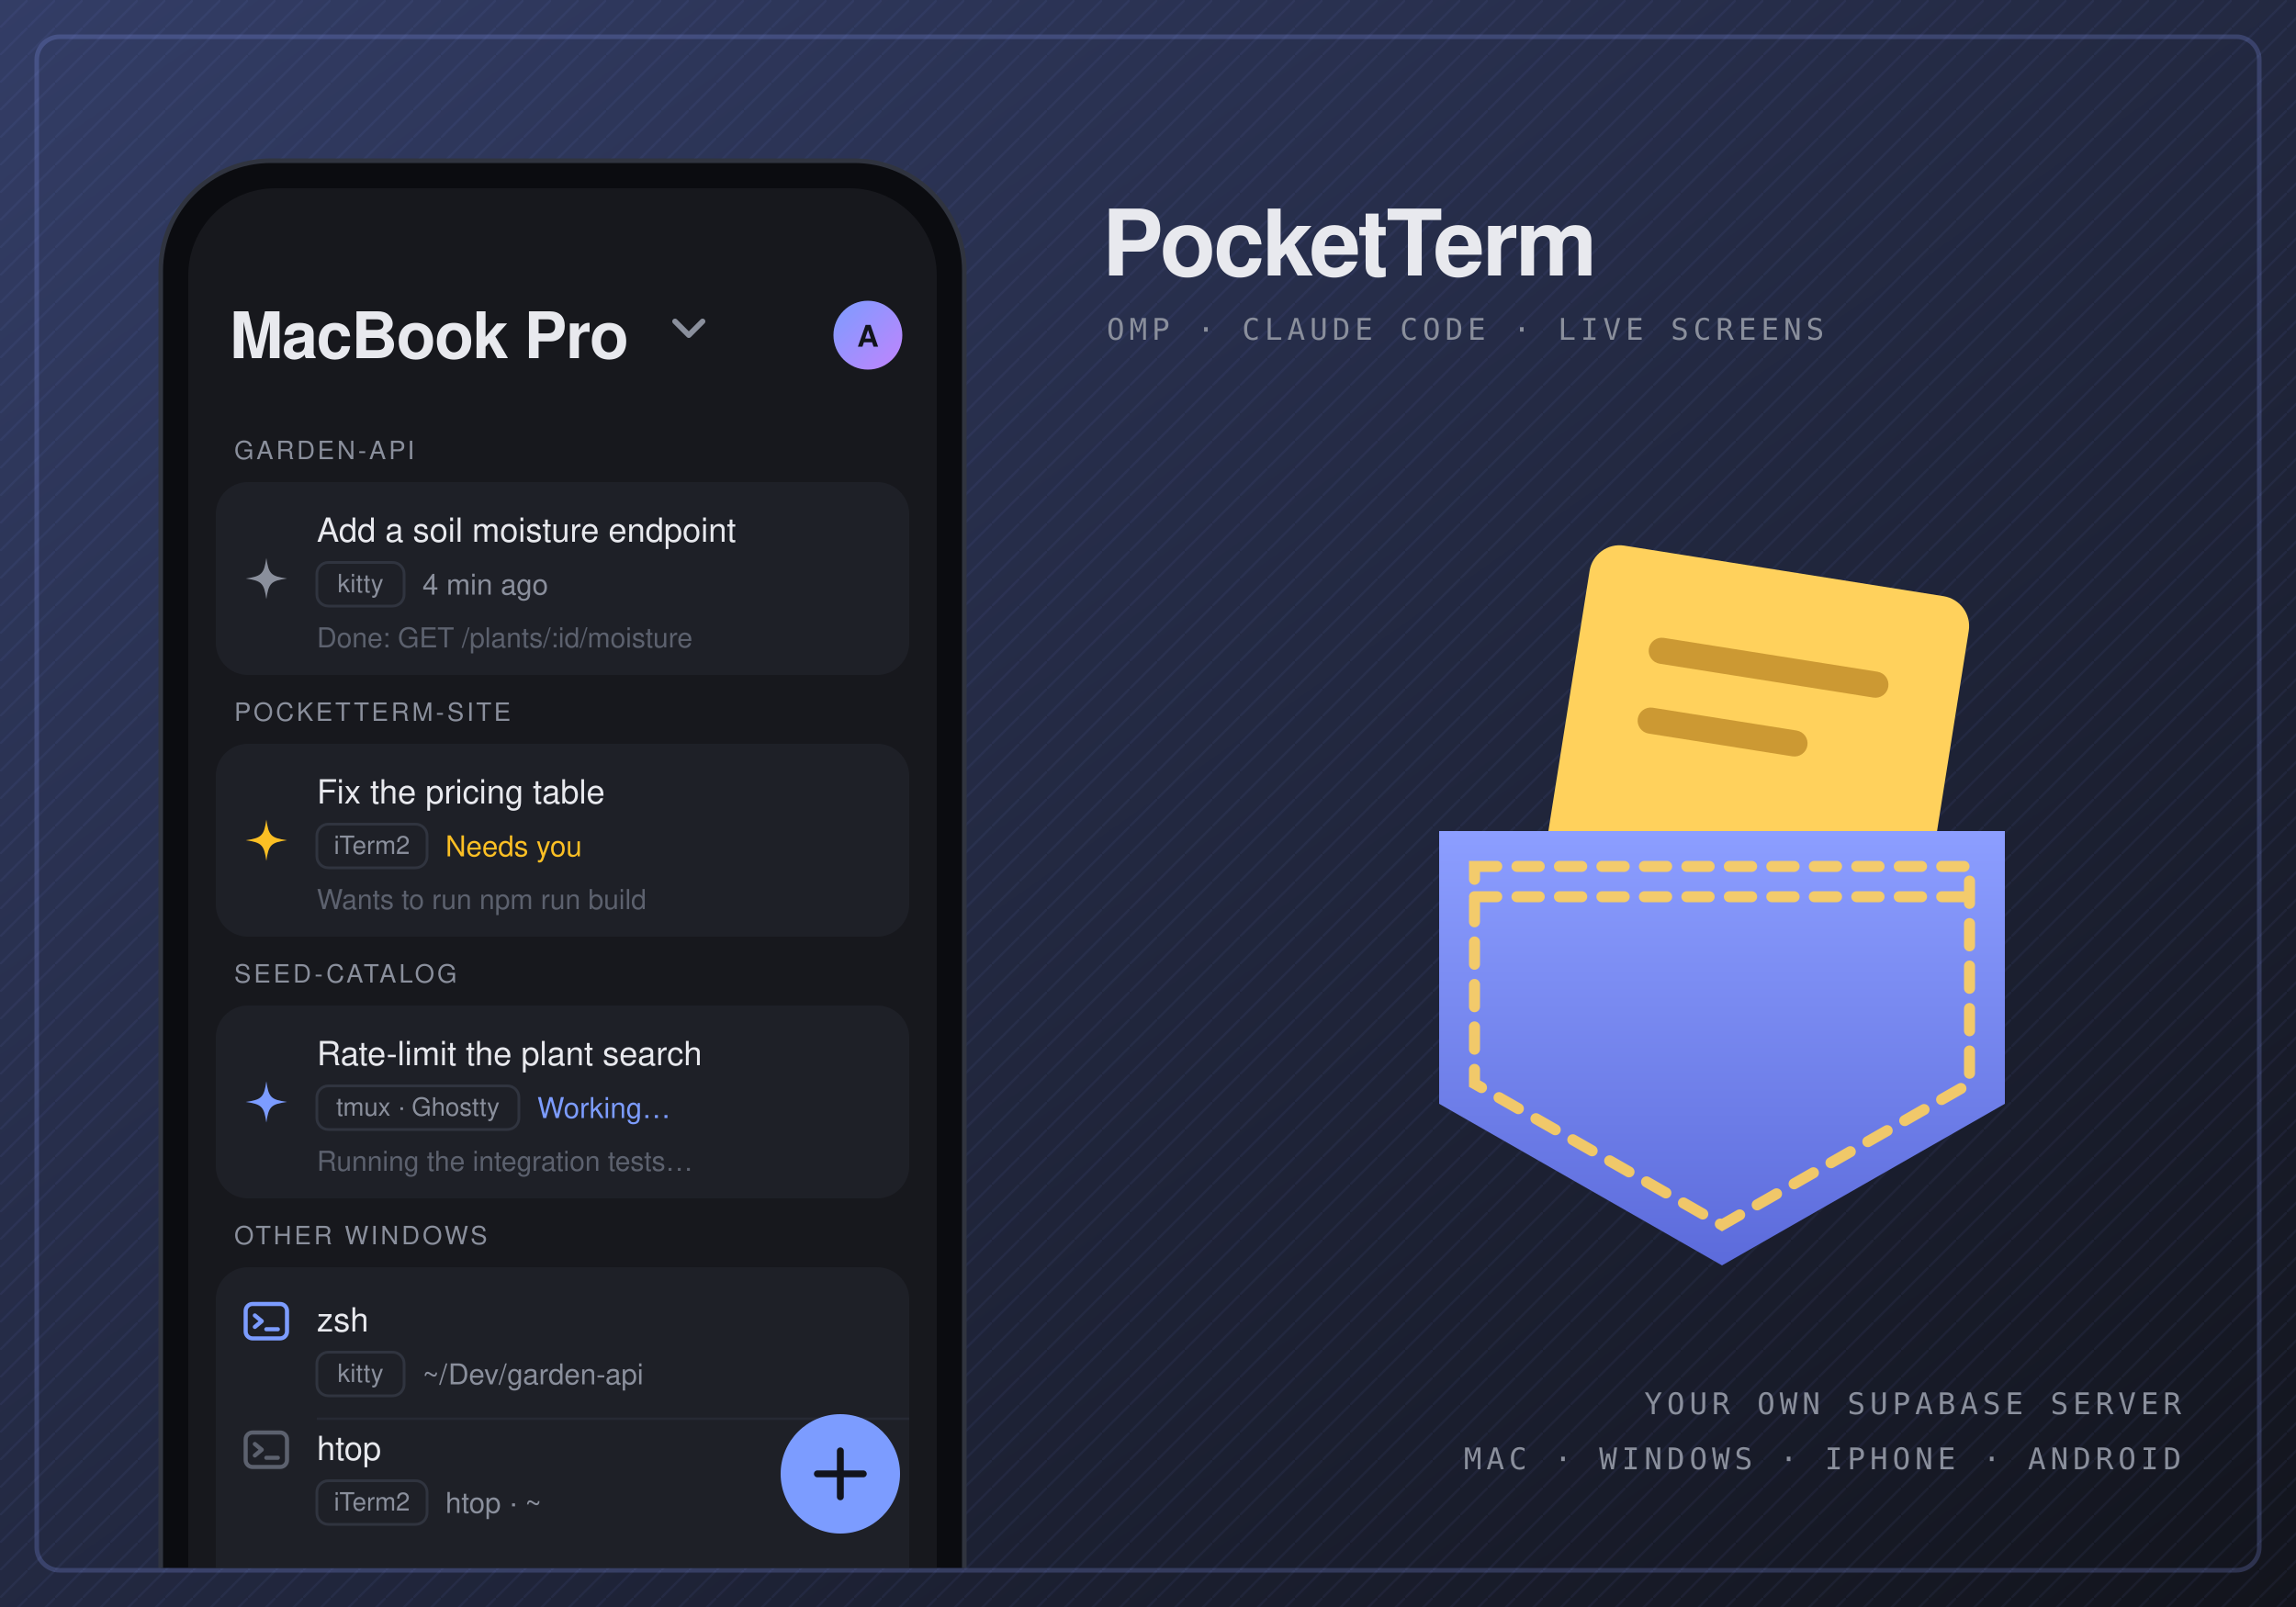
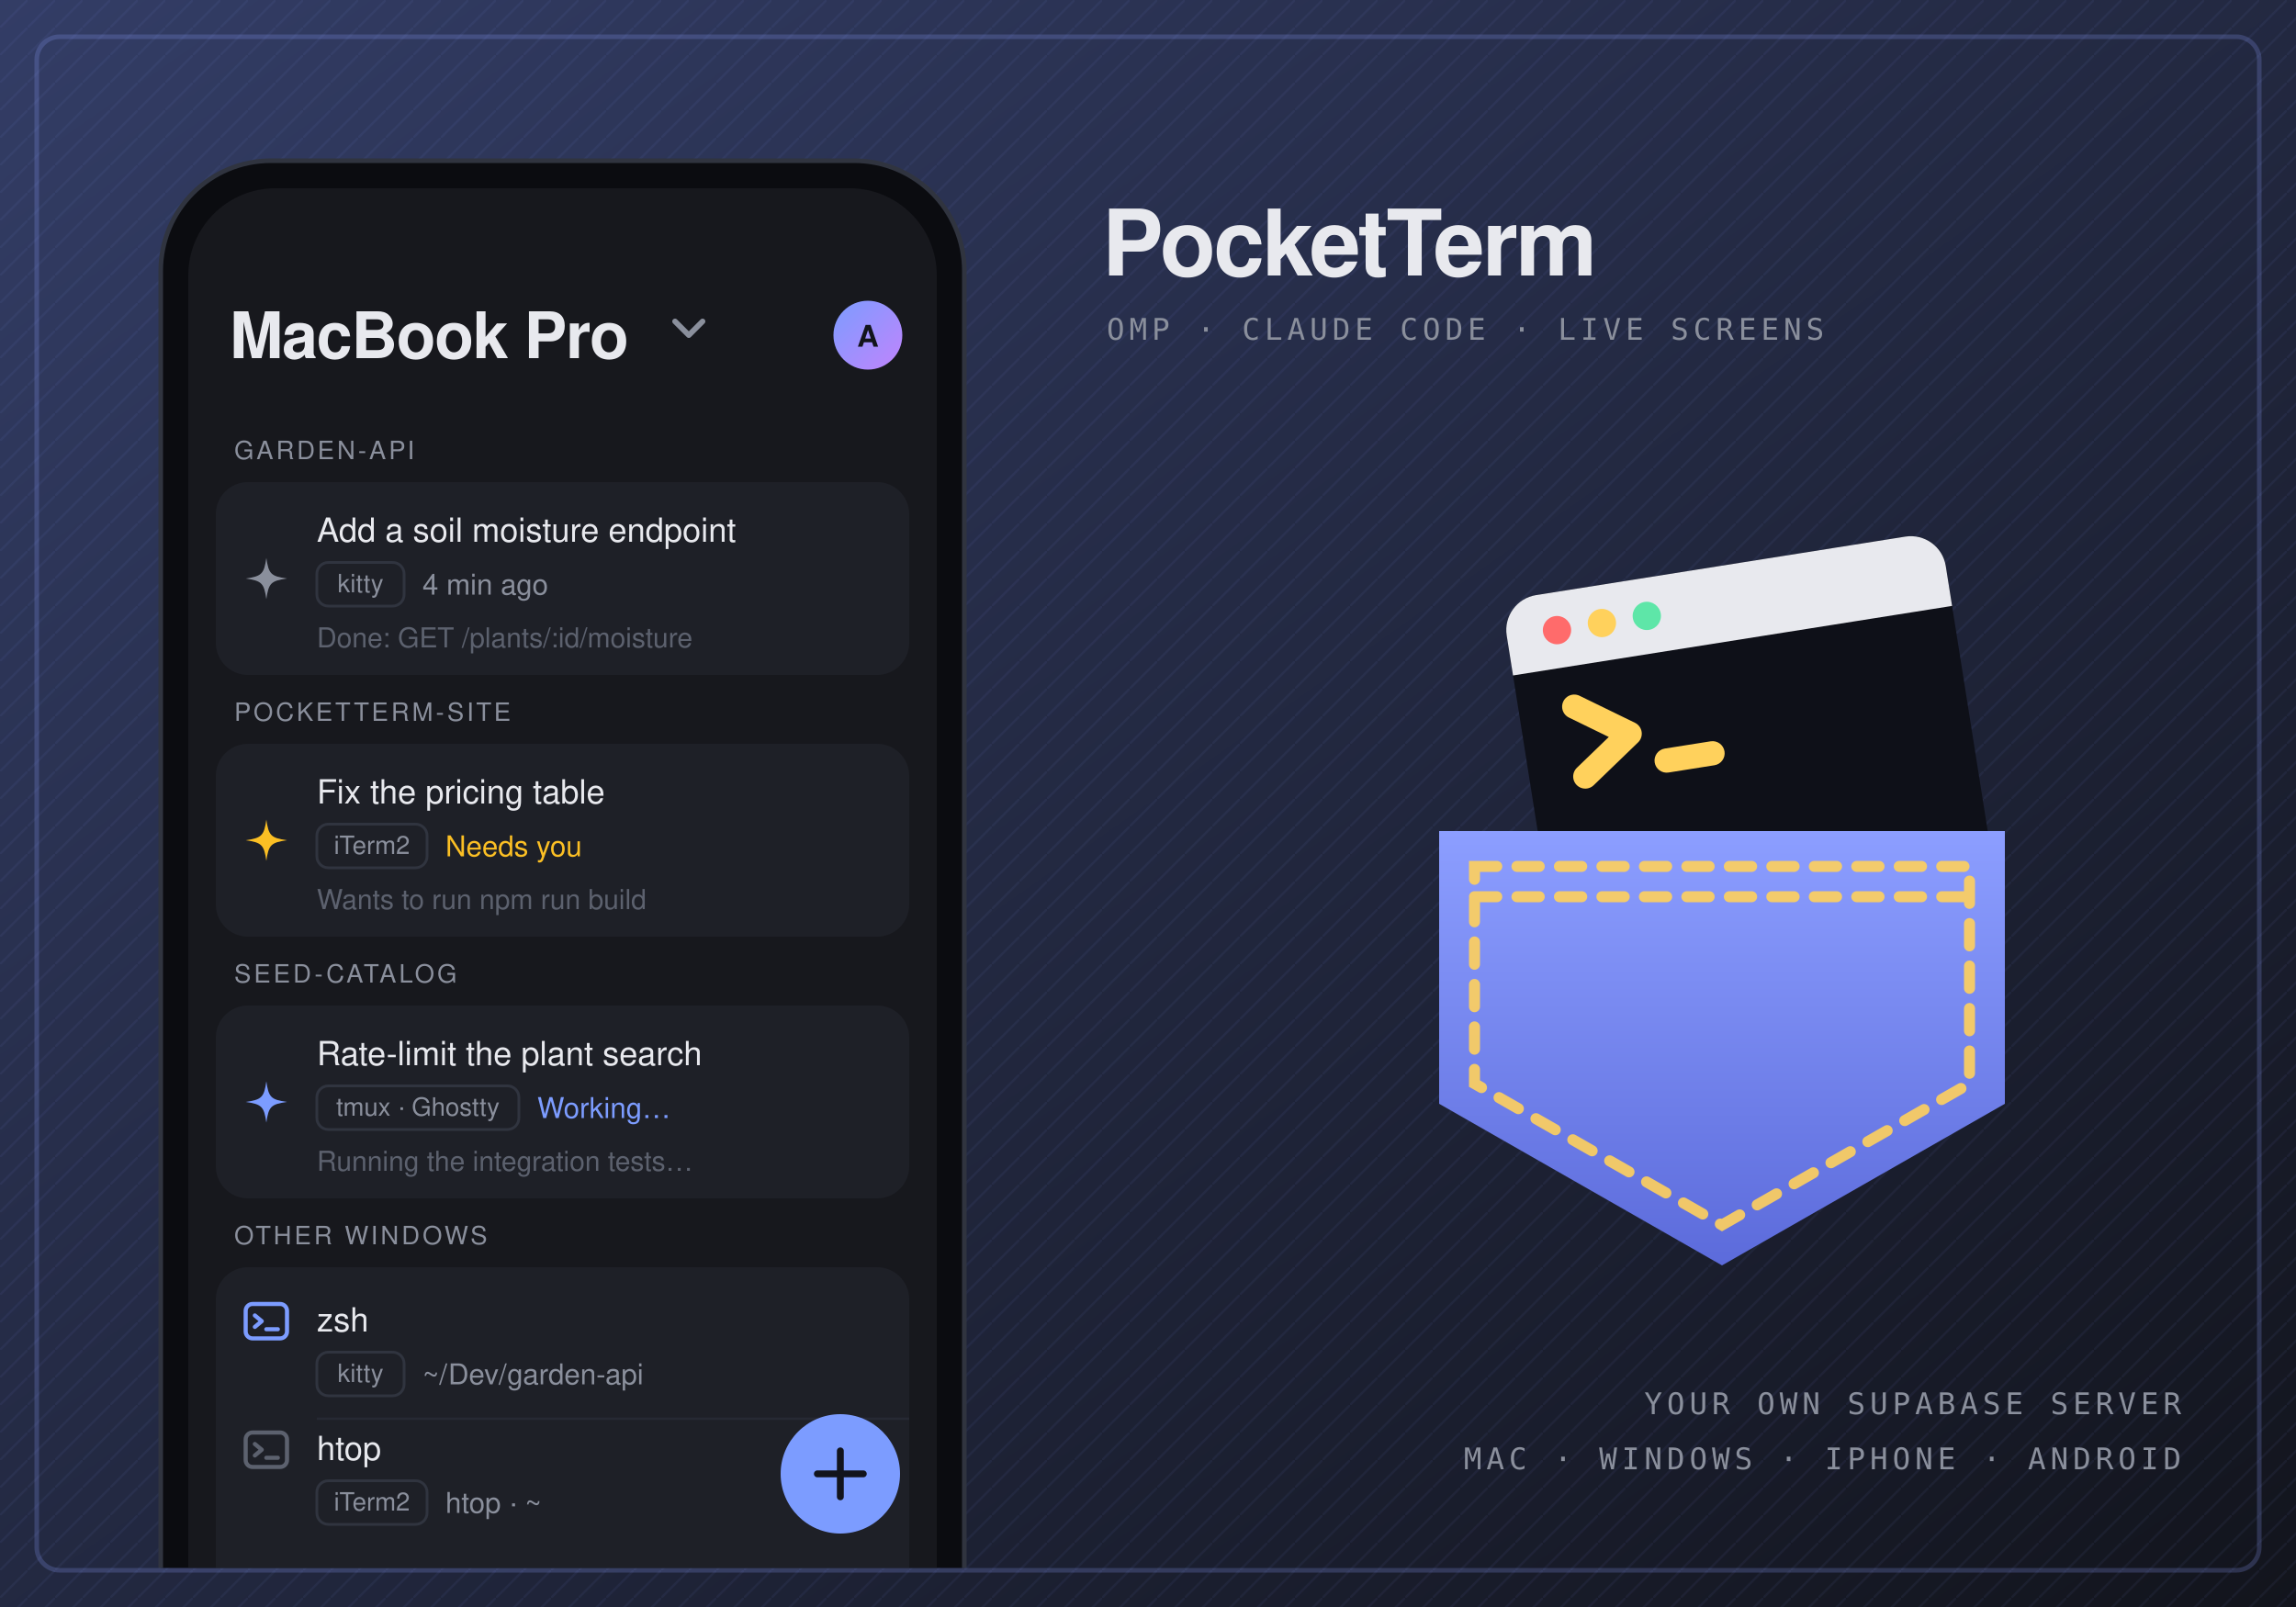
<svg xmlns="http://www.w3.org/2000/svg" viewBox="0 0 1000 700" width="1000" height="700" role="img" aria-labelledby="ptCardTitle ptCardDesc">
  <defs>
    <linearGradient id="ptBed" x1="0" y1="0" x2="1" y2="1">
      <stop offset="0" stop-color="#333D66" />
      <stop offset="1" stop-color="#12141C" />
    </linearGradient>
    <linearGradient id="ptPocket" x1="0" y1="0" x2="0" y2="1">
      <stop offset="0" stop-color="#8C9EFF" />
      <stop offset="1" stop-color="#5C6BDB" />
    </linearGradient>
    <linearGradient id="ptAvatar" x1="0" y1="0" x2="1" y2="1">
      <stop offset="0" stop-color="#7C9CFF" />
      <stop offset="1" stop-color="#C084FC" />
    </linearGradient>
    <pattern id="ptTwill" width="12" height="12" patternUnits="userSpaceOnUse">
      <path d="M0 12L12 0" stroke="#8C9EFF" stroke-width="1" opacity=".06" />
    </pattern>
    <clipPath id="ptFrame">
      <rect x="17" y="17" width="966" height="666" rx="9" />
+     </clipPath>
+     <clipPath id="ptWindow">
+       <rect x="-96.8" y="-88" width="193.6" height="176" rx="15.4" />
    </clipPath>
    <path id="ptSpark" d="M0-9C1-2 2-1 9 0C2 1 1 2 0 9C-1 2-2 1-9 0C-2-1-1-2 0-9Z" />
  </defs>
  <rect width="1000" height="700" fill="url(#ptBed)" />
  <rect width="1000" height="700" fill="url(#ptTwill)" />
  <g clip-path="url(#ptFrame)" font-family="-apple-system,BlinkMacSystemFont,'Helvetica Neue',Helvetica,Arial,sans-serif">
    <rect x="70" y="70" width="350" height="700" rx="48" fill="#0B0C10" stroke="#30343F" stroke-width="2" />
    <rect x="82" y="82" width="326" height="680" rx="38" fill="#17181D" />
    <text x="100" y="156" font-size="28" font-weight="700" letter-spacing="-.5" fill="#E8E9EE">MacBook Pro</text>
    <path d="M294 140l6 6 6-6" fill="none" stroke="#8A8F9C" stroke-width="2.4" stroke-linecap="round" stroke-linejoin="round" />
    <circle cx="378" cy="146" r="15" fill="url(#ptAvatar)" />
    <text x="378" y="151" font-size="13" font-weight="700" text-anchor="middle" fill="#12141C">A</text>
    <g font-size="11" letter-spacing="1.2" fill="#8A8F9C">
      <text x="102" y="200">GARDEN-API</text>
      <text x="102" y="314">POCKETTERM-SITE</text>
      <text x="102" y="428">SEED-CATALOG</text>
      <text x="102" y="542">OTHER WINDOWS</text>
    </g>
    <g fill="#1E2027">
      <rect x="94" y="210" width="302" height="84" rx="14" />
      <rect x="94" y="324" width="302" height="84" rx="14" />
      <rect x="94" y="438" width="302" height="84" rx="14" />
      <rect x="94" y="552" width="302" height="160" rx="14" />
    </g>
    <use href="#ptSpark" x="116" y="252" fill="#8A8F9C" />
    <use href="#ptSpark" x="116" y="366" fill="#FBBF24" />
    <use href="#ptSpark" x="116" y="480" fill="#7C9CFF" />
    <g font-size="14.5" fill="#E8E9EE">
      <text x="138" y="236">Add a soil moisture endpoint</text>
      <text x="138" y="350">Fix the pricing table</text>
      <text x="138" y="464">Rate-limit the plant search</text>
      <text x="138" y="580">zsh</text>
      <text x="138" y="636">htop</text>
    </g>
    <g fill="none" stroke="#30343F" stroke-width="1.2">
      <rect x="138" y="245" width="38" height="19" rx="5" />
      <rect x="138" y="359" width="48" height="19" rx="5" />
      <rect x="138" y="473" width="88" height="19" rx="5" />
      <rect x="138" y="589" width="38" height="19" rx="5" />
      <rect x="138" y="645" width="48" height="19" rx="5" />
    </g>
    <g font-size="11" fill="#8A8F9C" text-anchor="middle">
      <text x="157" y="258">kitty</text>
      <text x="162" y="372">iTerm2</text>
      <text x="182" y="486">tmux · Ghostty</text>
      <text x="157" y="602">kitty</text>
      <text x="162" y="658">iTerm2</text>
    </g>
    <g font-size="12.5">
      <text x="184" y="259" fill="#8A8F9C">4 min ago</text>
      <text x="194" y="373" fill="#FBBF24">Needs you</text>
      <text x="234" y="487" fill="#7C9CFF">Working…</text>
      <text x="184" y="603" fill="#8A8F9C">~/Dev/garden-api</text>
      <text x="194" y="659" fill="#8A8F9C">htop · ~</text>
    </g>
    <g font-size="12" fill="#5C616E">
      <text x="138" y="282">Done: GET /plants/:id/moisture</text>
      <text x="138" y="396">Wants to run npm run build</text>
      <text x="138" y="510">Running the integration tests…</text>
    </g>
    <g fill="none" stroke-width="1.8" stroke-linejoin="round" stroke-linecap="round">
      <rect x="107" y="568" width="18" height="15" rx="3" stroke="#7C9CFF" />
      <path d="M111 573l3 2.5-3 2.5M116 579h5" stroke="#7C9CFF" />
      <rect x="107" y="624" width="18" height="15" rx="3" stroke="#5C616E" />
      <path d="M111 629l3 2.5-3 2.5M116 635h5" stroke="#5C616E" />
    </g>
    <line x1="138" y1="618" x2="396" y2="618" stroke="#262933" />
    <circle cx="366" cy="642" r="26" fill="#7C9CFF" />
    <path d="M366 632v20M356 642h20" stroke="#12141C" stroke-width="3" stroke-linecap="round" />
  </g>
  <rect x="16" y="16" width="968" height="668" rx="10" fill="none" stroke="#8C9EFF" stroke-width="2" opacity=".22" />
  <text x="480" y="120" font-family="-apple-system,BlinkMacSystemFont,'Helvetica Neue',Helvetica,Arial,sans-serif" font-size="40" font-weight="800" letter-spacing="-1" fill="#E8E9EE">PocketTerm</text>
  <text x="482" y="148" font-family="ui-monospace,'SFMono-Regular',Menlo,Consolas,monospace" font-size="13" letter-spacing="2" fill="#8A8F9C">OMP · CLAUDE CODE · LIVE SCREENS</text>
  <g transform="translate(-30,46)">
-     <g transform="translate(793.2,289.6) rotate(9)">
-       <rect x="-83.6" y="-88" width="167.2" height="158.4" rx="13.2" fill="#FFD15C" />
-       <rect x="-52.8" y="-51" width="105.6" height="11.4" rx="5.7" fill="#CC9933" />
-       <rect x="-52.8" y="-20.2" width="74.8" height="11.4" rx="5.7" fill="#CC9933" />
+     <g transform="translate(793.2,287.4) rotate(-9)">
+       <rect x="-96.8" y="-88" width="193.6" height="176" rx="15.4" fill="#0E1018" />
+       <rect x="-96.8" y="-88" width="193.6" height="33" fill="#E8E9EE" clip-path="url(#ptWindow)" />
+       <circle cx="-74.8" cy="-71.5" r="6.16" fill="#FF6B6B" />
+       <circle cx="-55" cy="-71.5" r="6.16" fill="#FFD15C" />
+       <circle cx="-35.2" cy="-71.5" r="6.16" fill="#5EE6A8" />
+       <path d="M-72.6-37.4L-50.6-22L-72.6-6.6" fill="none" stroke="#FFD15C" stroke-width="10.56" stroke-linecap="round" stroke-linejoin="round" />
+       <rect x="-41.8" y="-13.2" width="30.8" height="10.56" rx="5.28" fill="#FFD15C" />
    </g>
    <path d="M656.8 316H903.2V434.8L780 505.2L656.8 434.8Z" fill="url(#ptPocket)" />
    <path d="M672.2 331.4H887.8V426L780 487.6L672.2 426ZM672.2 344.6H887.8" fill="none" stroke="#FFD15C" stroke-opacity=".9" stroke-width="4.8" stroke-linecap="round" stroke-dasharray="9.7 8.8" />
  </g>
  <g font-family="ui-monospace,'SFMono-Regular',Menlo,Consolas,monospace" font-size="13" letter-spacing="2" fill="#8A8F9C" text-anchor="end">
    <text x="950" y="616">YOUR OWN SUPABASE SERVER</text>
    <text x="950" y="640">MAC · WINDOWS · IPHONE · ANDROID</text>
  </g>
</svg>
